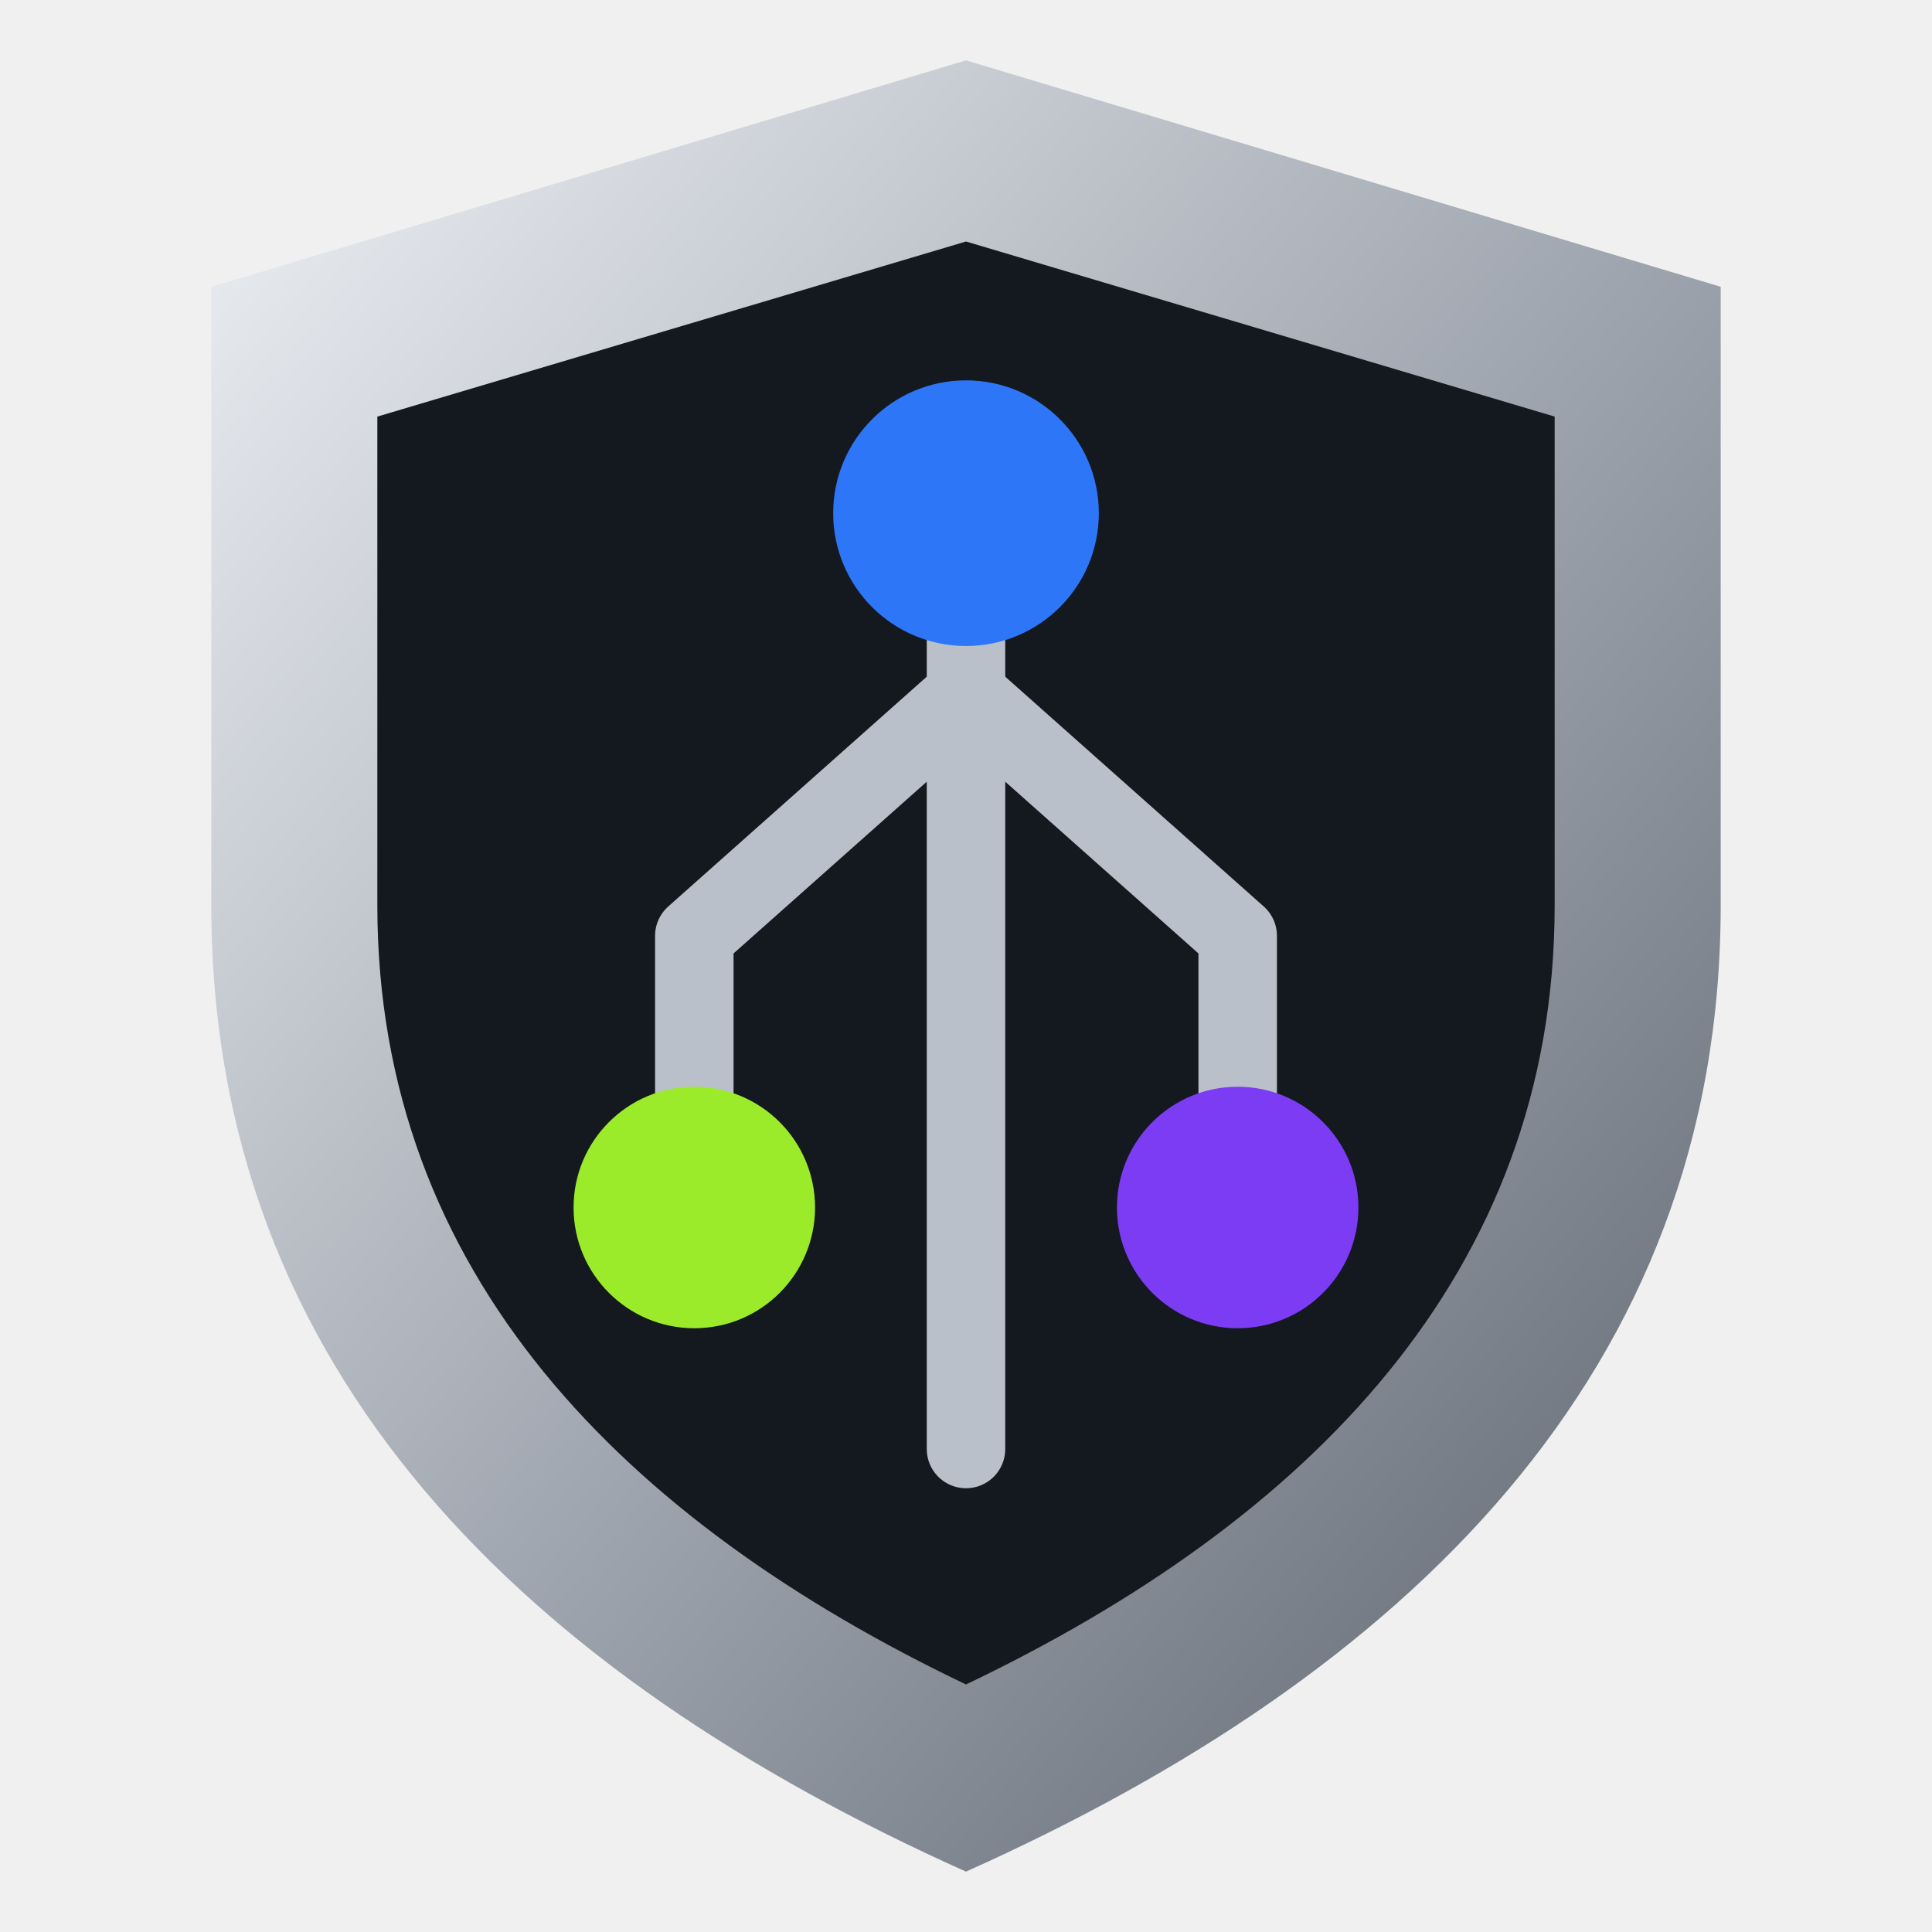
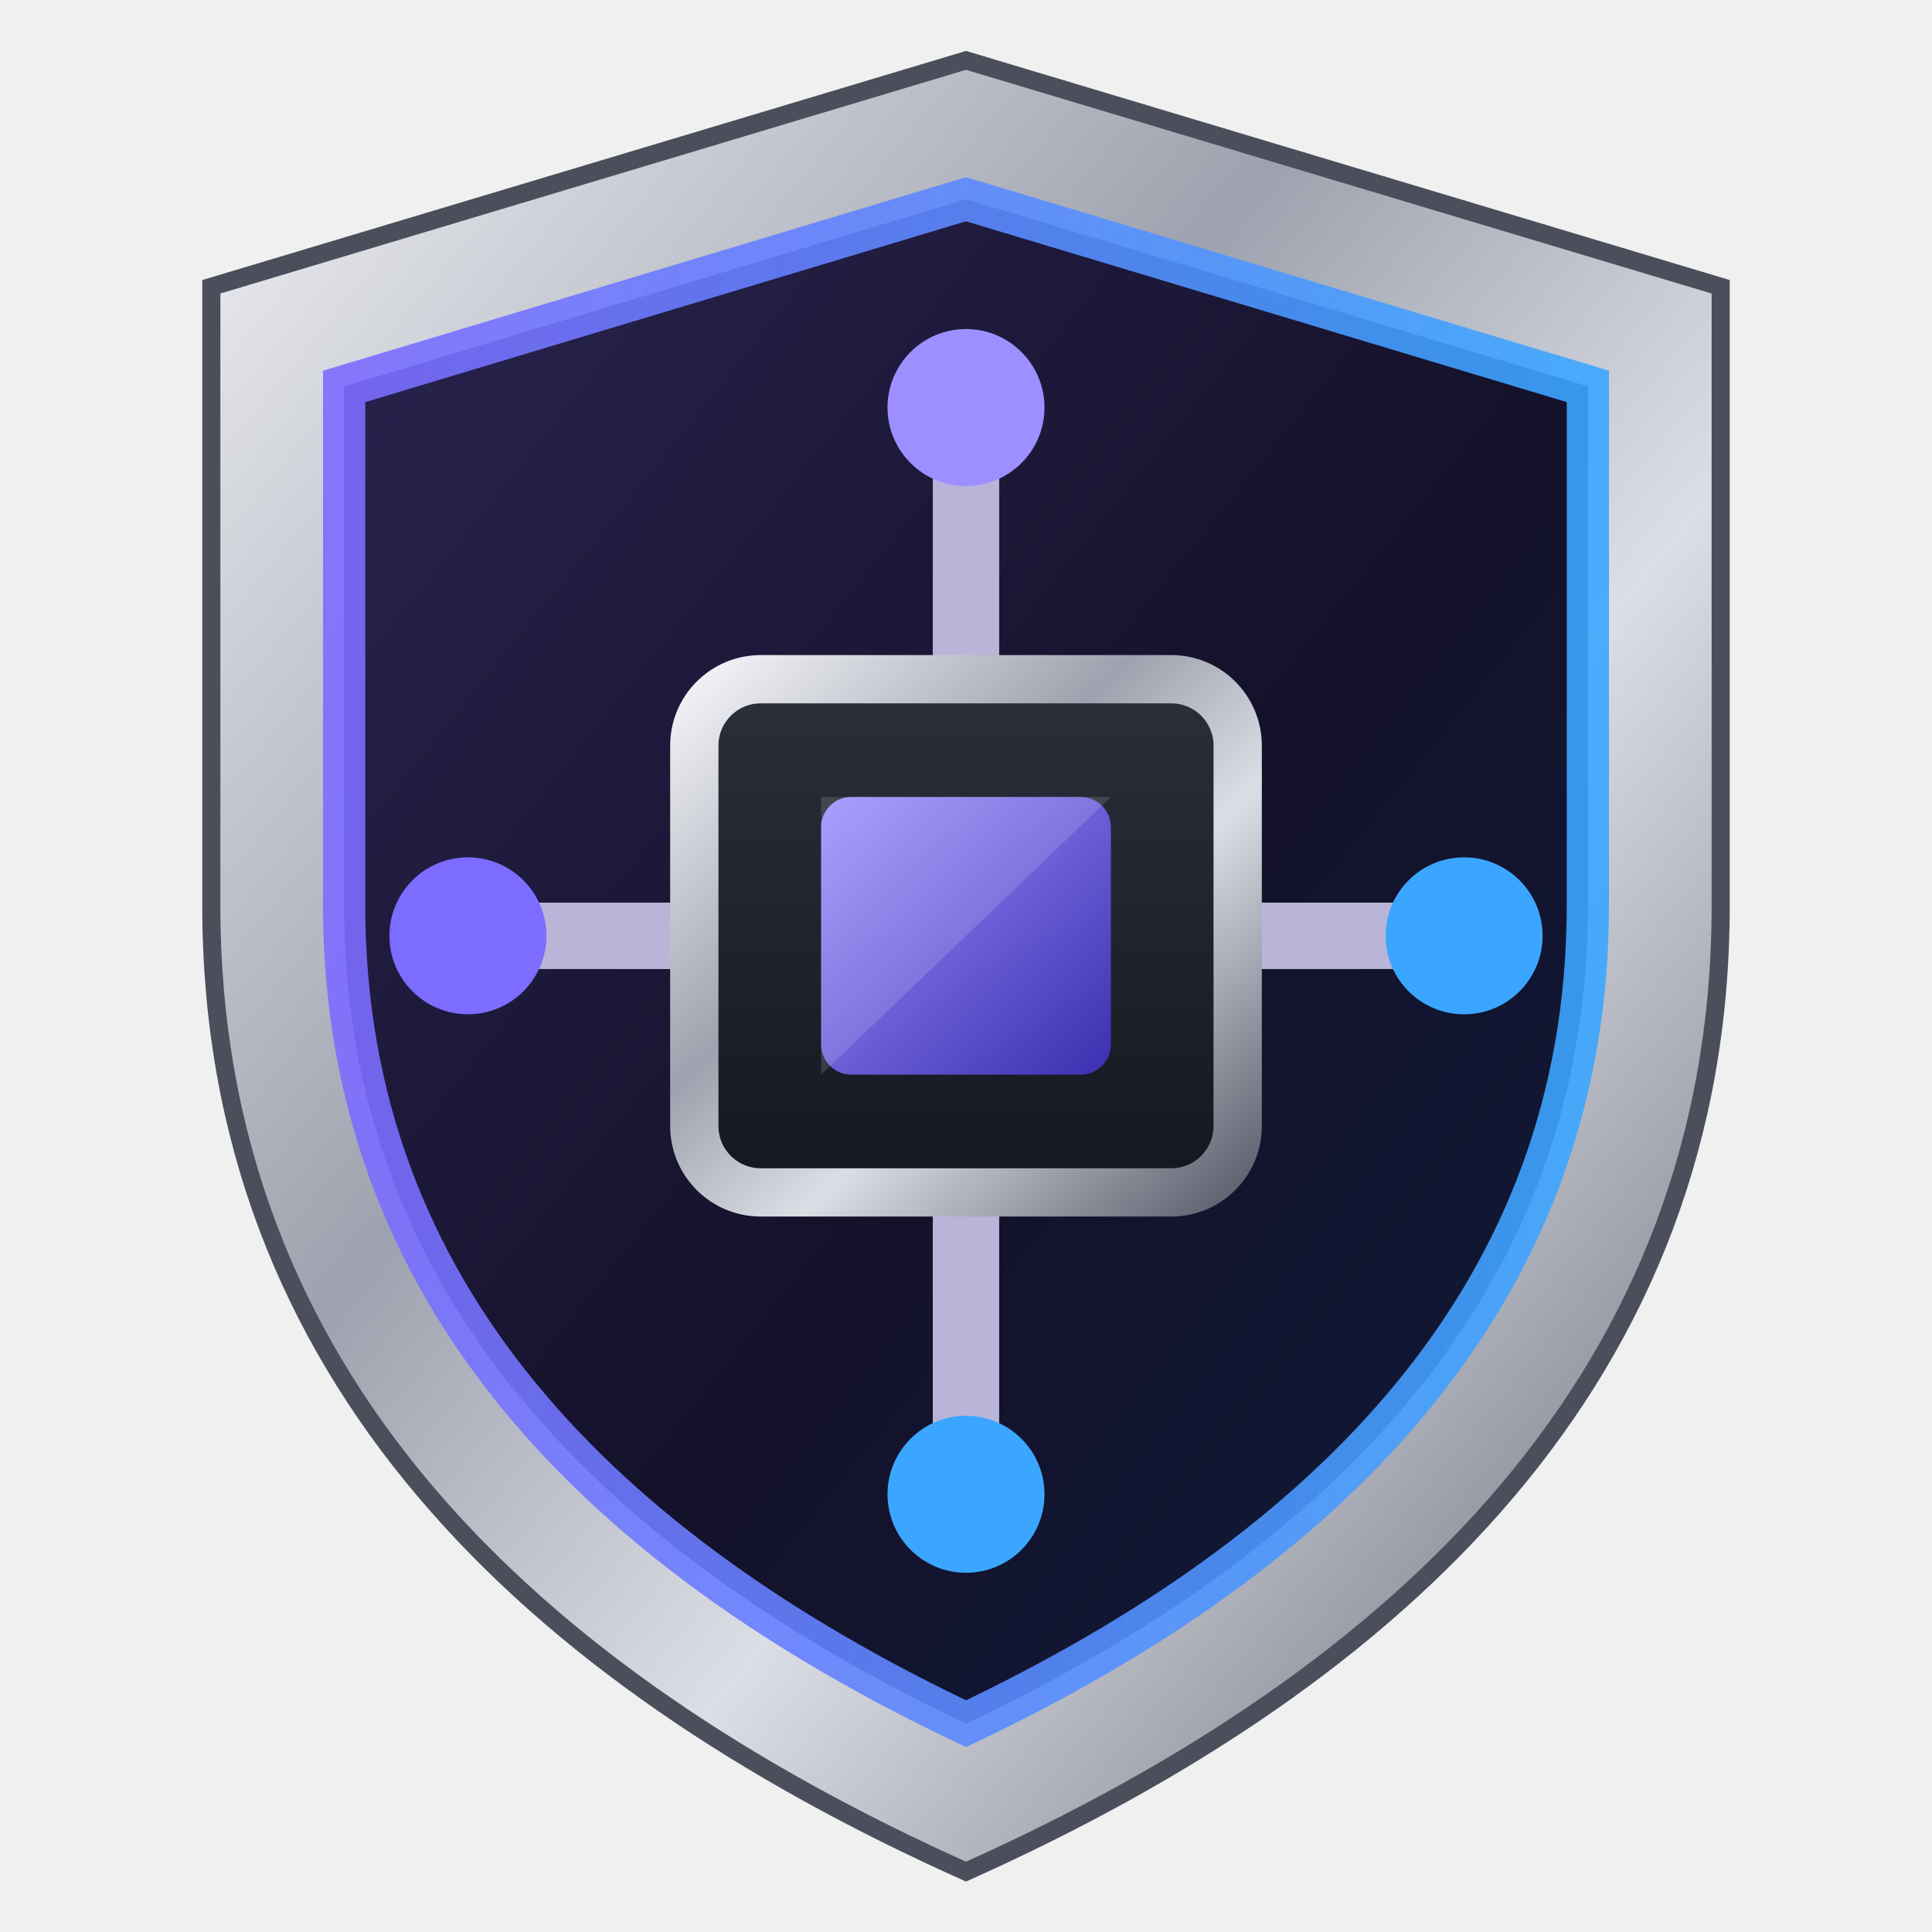
<svg xmlns="http://www.w3.org/2000/svg" viewBox="0 0 64 64">
  <defs>
-     <linearGradient id="s" x1="0" y1="0" x2="1" y2="1">
-       <stop offset="0" stop-color="#eef1f5" />
-       <stop offset=".5" stop-color="#a3a9b2" />
-       <stop offset="1" stop-color="#5d636d" />
+     <linearGradient id="steel" x1="0" y1="0" x2="1" y2="1">
+       <stop offset="0" stop-color="#f1f2f6" />
+       <stop offset=".38" stop-color="#9ea2ae" />
+       <stop offset=".62" stop-color="#dcdee5" />
+       <stop offset="1" stop-color="#5f6370" />
+     </linearGradient>
+     <linearGradient id="plate" x1="0" y1="0" x2="1" y2="1">
+       <stop offset="0" stop-color="#2a2450" />
+       <stop offset=".55" stop-color="#14112a" />
+       <stop offset="1" stop-color="#0f1b3a" />
+     </linearGradient>
+     <linearGradient id="chipbody" x1="0" y1="0" x2="0" y2="1">
+       <stop offset="0" stop-color="#2b2f3a" />
+       <stop offset="1" stop-color="#15171f" />
+     </linearGradient>
+     <linearGradient id="die" x1="0" y1="0" x2="1" y2="1">
+       <stop offset="0" stop-color="#9d8fff" />
+       <stop offset="1" stop-color="#3b2fb0" />
+     </linearGradient>
+     <linearGradient id="edge" x1="0" y1="0" x2="1" y2="0">
+       <stop offset="0" stop-color="#7c6cff" />
+       <stop offset="1" stop-color="#3ba6ff" />
    </linearGradient>
  </defs>
-   <path d="M32 2 57 9.5V30c0 15.5-10.5 25.5-25 32C17.5 55.5 7 45.5 7 30V9.5Z" fill="url(#s)" />
-   <path d="M32 8 51.5 13.8V30c0 12.2-8.2 20.4-19.5 25.8C20.7 50.4 12.5 42.2 12.5 30V13.8Z" fill="#14181f" />
-   <g fill="none" stroke="#b9c0c9" stroke-width="2.6" stroke-linecap="round" stroke-linejoin="round">
-     <path d="M32 16v32" />
-     <path d="M32 23l-9 8v8" />
-     <path d="M32 23l9 8v8" />
+   <path d="M32 2 57 9.5V30c0 15.5-10.5 25.5-25 32C17.5 55.5 7 45.5 7 30V9.5Z" fill="url(#steel)" stroke="#4b4f5c" stroke-width=".6" />
+   <path d="M32 6.6 52.6 12.8V30c0 12.9-8.6 21.4-20.6 27.1C20 51.4 11.4 42.9 11.4 30V12.8Z" fill="url(#plate)" />
+   <path d="M32 6.6 52.6 12.8V30c0 12.9-8.6 21.4-20.6 27.1C20 51.4 11.4 42.9 11.4 30V12.8Z" fill="none" stroke="url(#edge)" stroke-width="1.4" opacity=".9" />
+   <g fill="none" stroke="#b9b4d8" stroke-width="2.2" stroke-linecap="round">
+     <path d="M23 31h-6" />
+     <path d="M41 31h6" />
+     <path d="M32 22v-7" />
+     <path d="M32 40v8" />
  </g>
-   <circle cx="23" cy="40" r="4" fill="#9beb2a" />
-   <circle cx="32" cy="17" r="4.4" fill="#2e76f8" />
-   <circle cx="41" cy="40" r="4" fill="#7b3cf4" />
+   <rect x="23" y="22.5" width="18" height="17" rx="2.2" fill="url(#chipbody)" stroke="url(#steel)" stroke-width="1.6" />
+   <rect x="27.2" y="26.4" width="9.6" height="9.2" rx="1" fill="url(#die)" />
+   <path d="M27.2 26.4h9.6L27.2 35.6Z" fill="#ffffff" opacity=".14" />
+   <circle cx="15.5" cy="31" r="2.6" fill="#7c6cff" />
+   <circle cx="48.5" cy="31" r="2.6" fill="#3ba6ff" />
+   <circle cx="32" cy="13.5" r="2.6" fill="#9d8fff" />
+   <circle cx="32" cy="49.5" r="2.6" fill="#3ba6ff" />
</svg>
